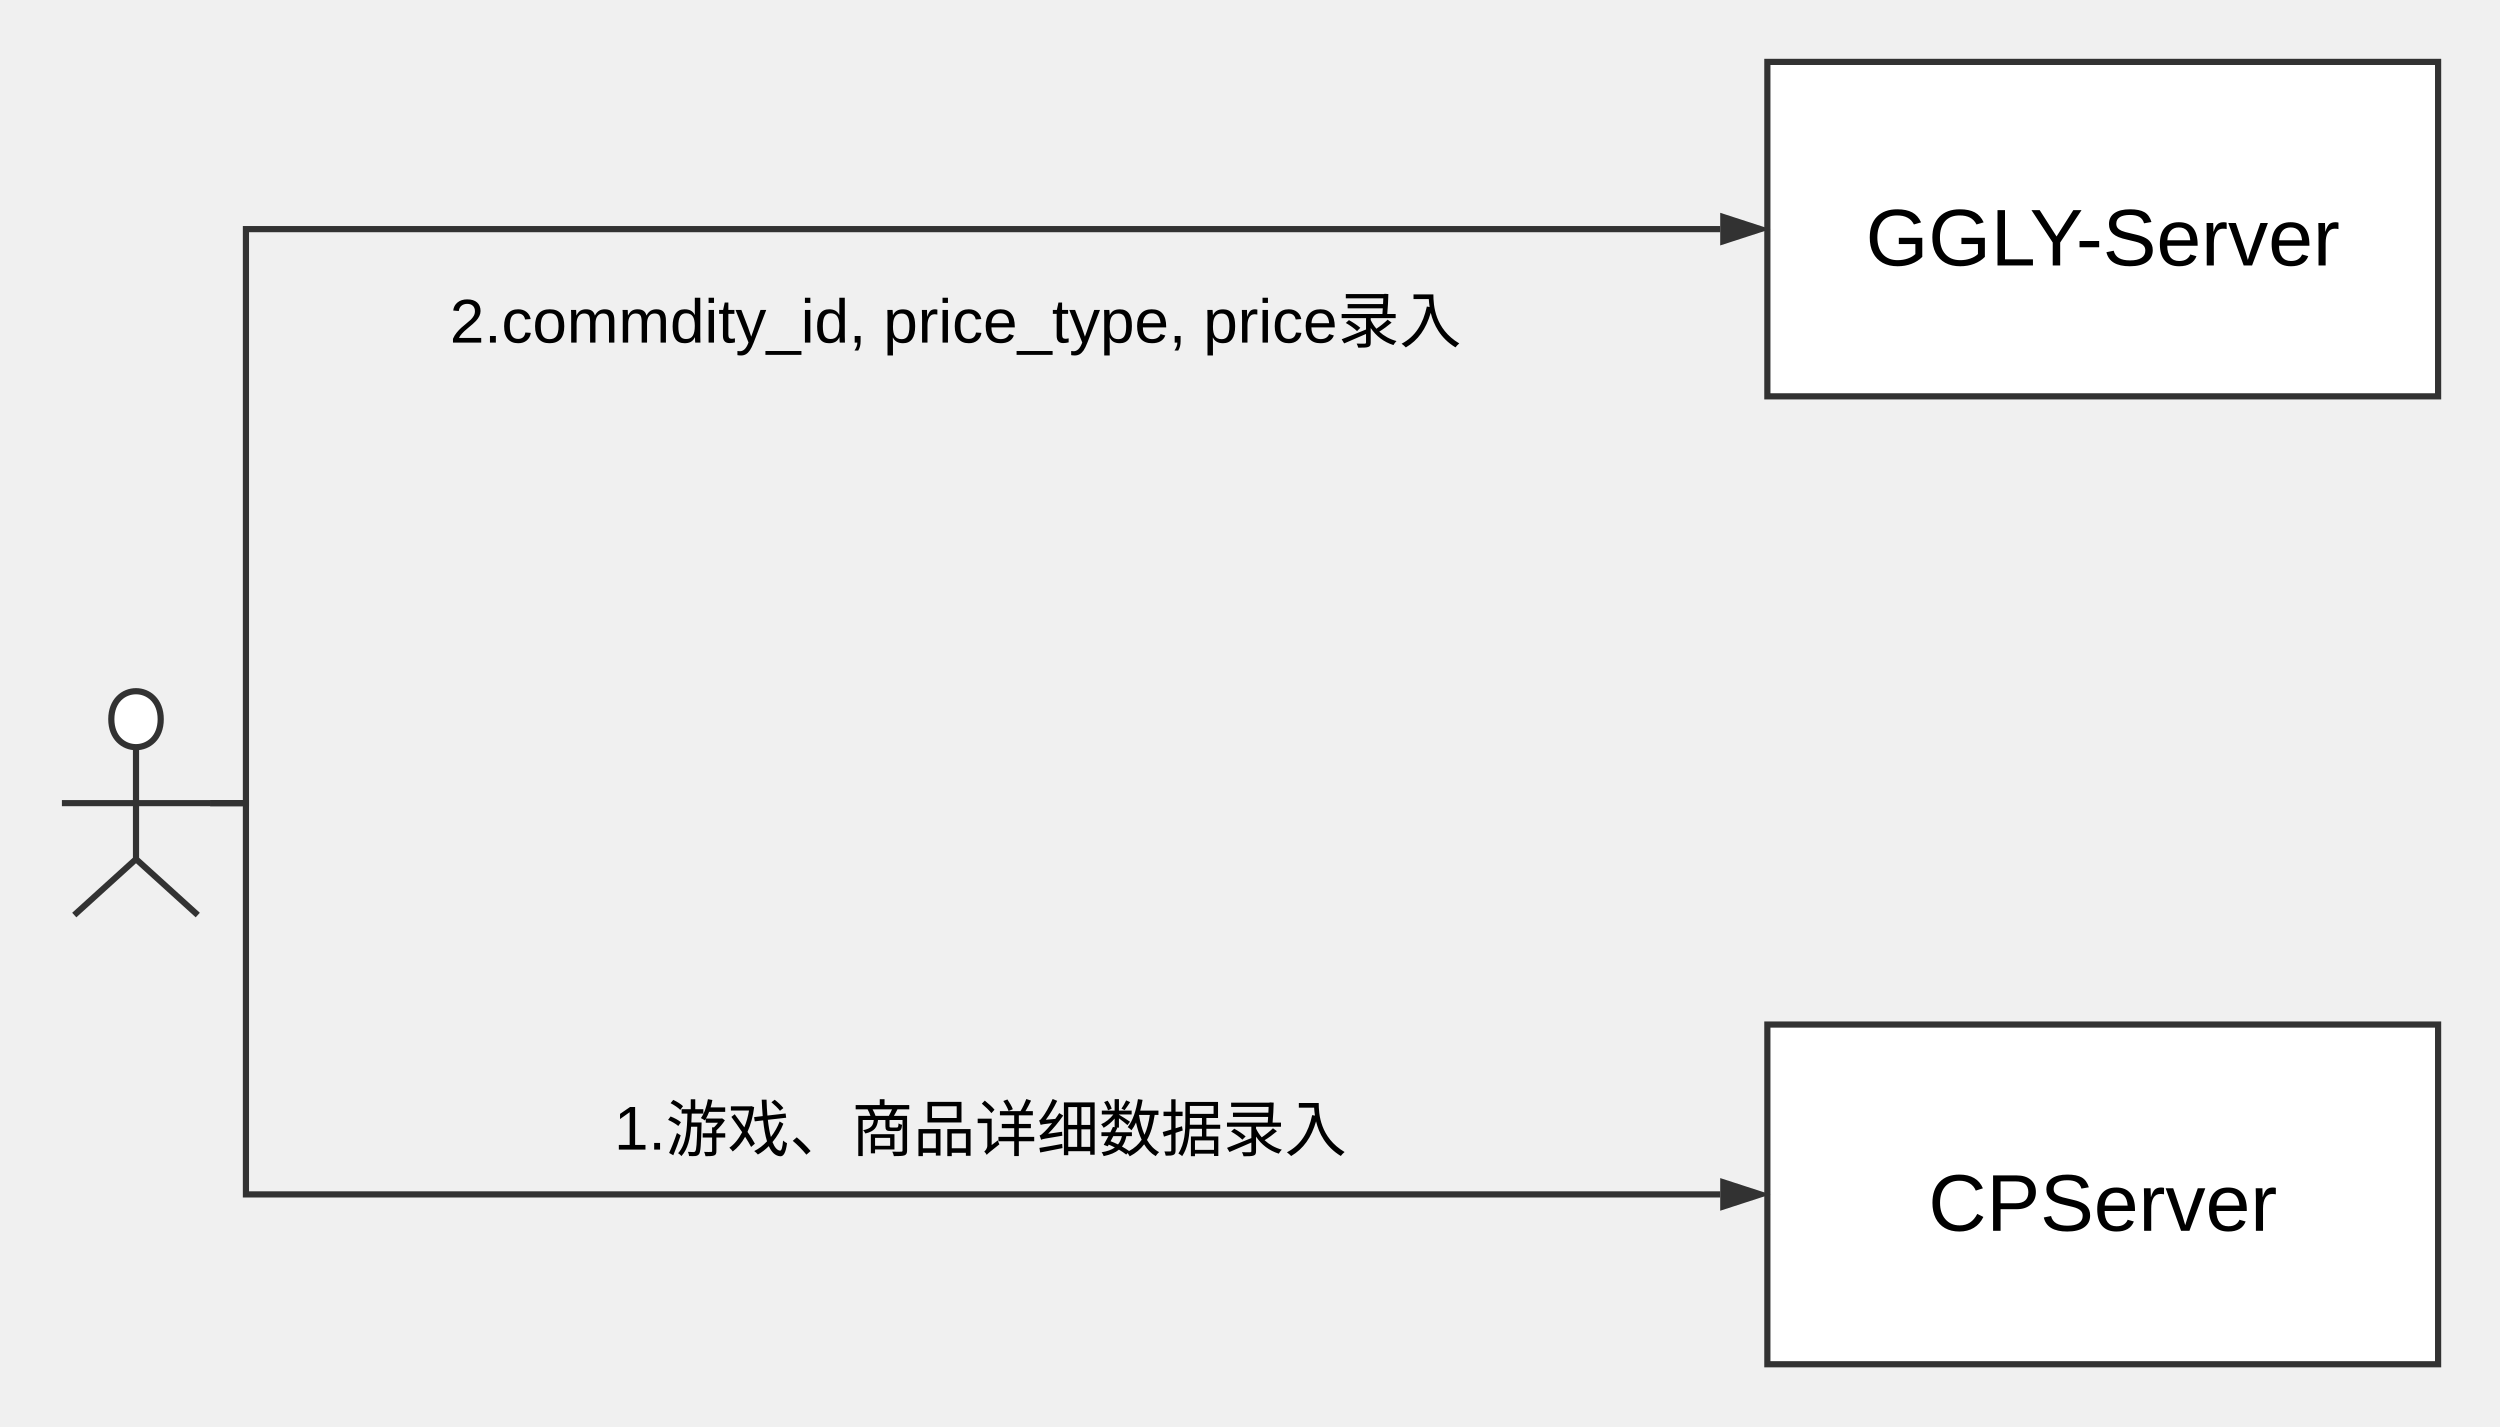
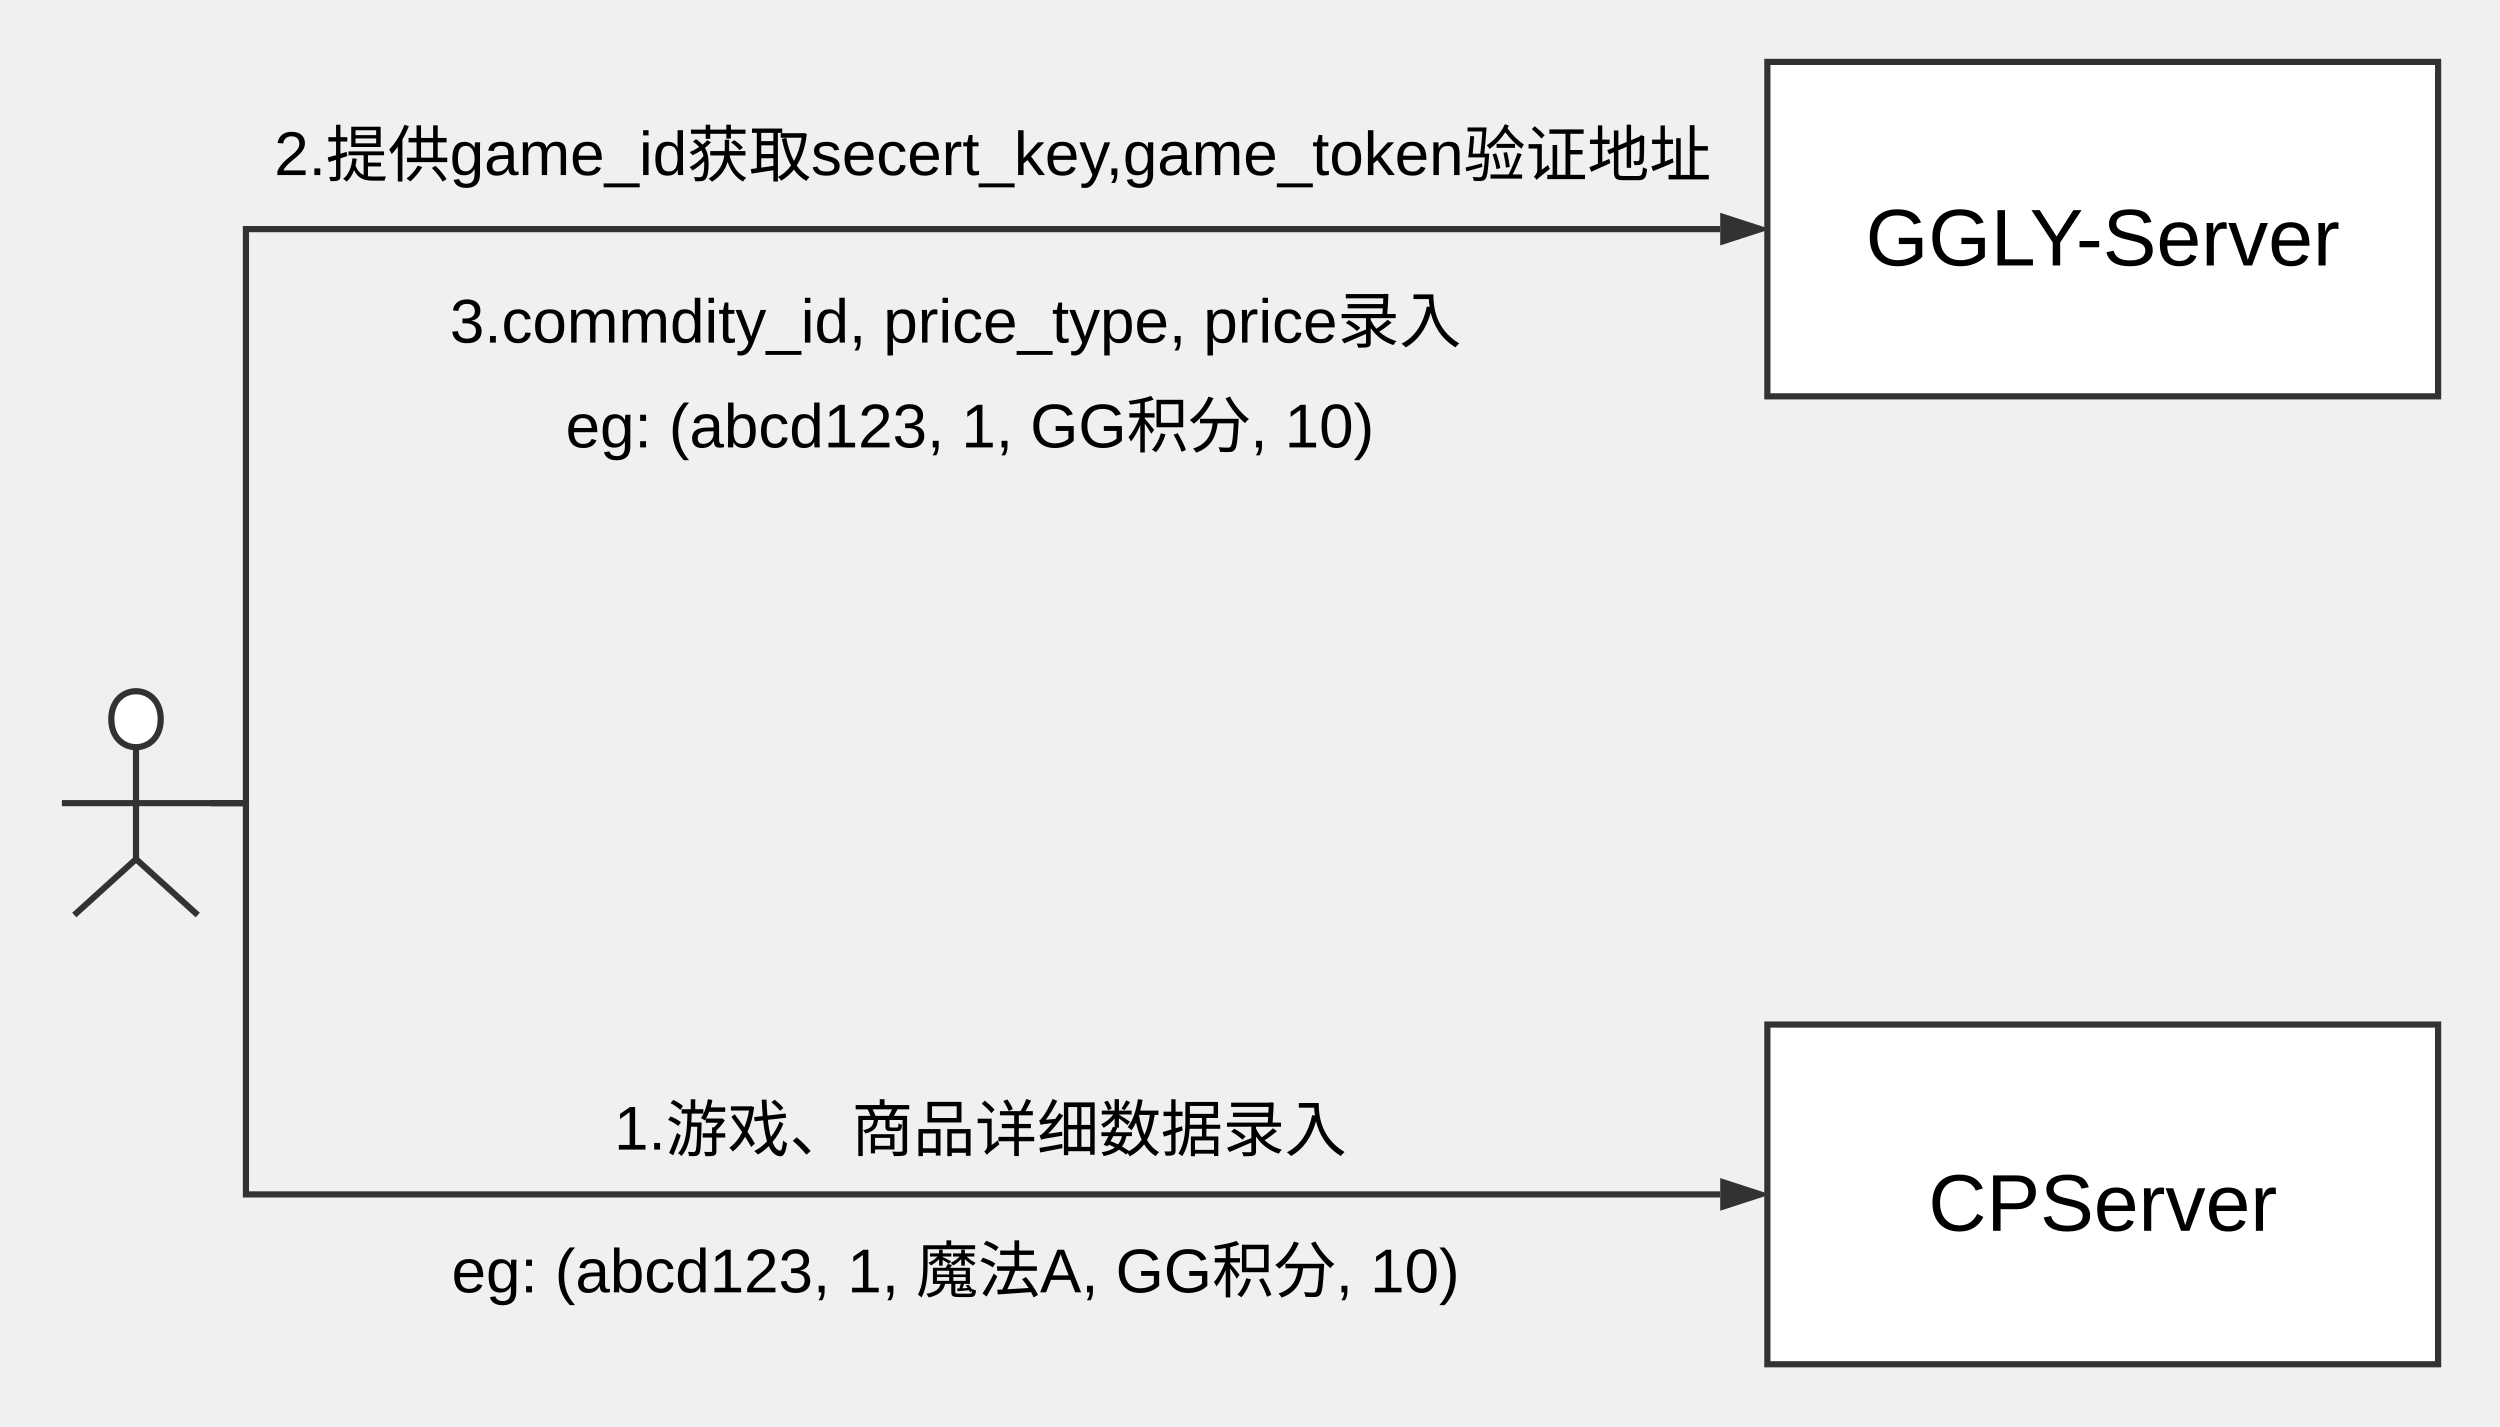
<svg xmlns="http://www.w3.org/2000/svg" id="drawing" version="1.1" width="807.748" height="460.792" viewBox="109.959 179.438 807.748 460.792">
  <defs id="SvgjsDefs1001">
    <marker id="SvgjsMarker1023" markerWidth="16.236" markerHeight="10.551" refX="-1" refY="3.899" viewBox="-1 -1.376 16.236 10.551" orient="auto" markerUnits="userSpaceOnUse">
      <path id="SvgjsPath1024" d="M12 3.899L0 7.798V0Z " stroke="#323232" stroke-width="2" fill="#323232" transform="matrix(1,0,0,1,0,0)" />
    </marker>
    <marker id="SvgjsMarker1030" markerWidth="16.236" markerHeight="10.551" refX="-1" refY="3.899" viewBox="-1 -1.376 16.236 10.551" orient="auto" markerUnits="userSpaceOnUse">
      <path id="SvgjsPath1031" d="M12 3.899L0 7.798V0Z " stroke="#323232" stroke-width="2" fill="#323232" transform="matrix(1,0,0,1,0,0)" />
    </marker>
  </defs>
  <g id="SvgjsG1007">
    <path id="SvgjsPath1008" d="M109.959 179.438H917.707V640.229H109.959V179.438Z " fill-opacity="0" fill="none" />
    <g id="SvgjsG1009">
      <g id="SvgjsG1010" transform="translate(129.9593 402.7683)" opacity="1">
        <path id="SvgjsPath1011" d="M15.963 9.04C15.963 -3.013 31.926 -3.013 31.926 9.04C31.926 21.094 15.963 21.094 15.963 9.04M23.944 18.081L23.944 54.242M23.944 54.242L3.991 72.323M23.944 54.242L43.898 72.323M0 36.162L47.889 36.162 " stroke-dasharray="none" stroke="#323232" stroke-width="2" fill="#ffffff" opacity="1" />
        <path id="SvgjsPath1012" d="M0 0L47.889 0L47.889 72.323L0 72.323Z " stroke-dasharray="none" stroke-width="0" stroke="#323232" fill="none" opacity="1" />
      </g>
      <g id="SvgjsG1013" transform="translate(680.9912 199.4375)" opacity="1">
        <path id="SvgjsPath1014" d="M0 0L216.716 0L216.716 108.059L0 108.059Z " stroke-dasharray="none" stroke="#323232" stroke-width="2" fill="#ffffff" opacity="1" />
        <g id="SvgjsG1015" transform="matrix(1 0 0 1 10 37.77964)" fill="#ffffff">
          <text id="SvgjsText1016" font-family="微软雅黑,黑体,Arial,SimSun" fill="#000000" font-size="26" font-weight="normal" font-style="normal" text-anchor="middle" text-decoration="blink" x="98.358" y="28">GGLY-Server</text>
        </g>
      </g>
      <g id="SvgjsG1017" transform="translate(680.9912 510.4681)" opacity="1">
        <path id="SvgjsPath1018" d="M0 0L216.716 0L216.716 109.761L0 109.761Z " stroke-dasharray="none" stroke="#323232" stroke-width="2" fill="#ffffff" opacity="1" />
        <g id="SvgjsG1019" transform="matrix(1 0 0 1 10 38.6305)" fill="#ffffff">
          <text id="SvgjsText1020" font-family="微软雅黑,黑体,Arial,SimSun" fill="#000000" font-size="26" font-weight="normal" font-style="normal" text-anchor="middle" text-decoration="blink" x="98.358" y="28">CPServer</text>
        </g>
      </g>
      <g id="SvgjsG1021">
        <path id="SvgjsPath1022" d="M177.848 438.93L189.42 438.93L189.42 253.467L665.755 253.467 " stroke-dasharray="none" stroke="#323232" stroke-width="2" fill="none" marker-end="url(#SvgjsMarker1023)" />
        <g id="SvgjsG1025" transform="matrix(1 0 0 1 329.0701 245.3422)">
          <path id="SvgjsPath1026" d="M0 0H0V0H0V0Z " fill="#ffffff" transform="translate(0 0)" />
          <text id="SvgjsText1027" font-family="Microsoft Yahei,SimSun" fill="#000000" font-size="13" font-weight="normal" font-style="normal" text-anchor="middle" text-decoration="blink" x="0" y="0" />
        </g>
      </g>
      <g id="SvgjsG1028">
        <path id="SvgjsPath1029" d="M177.848 438.93L189.42 438.93L189.42 565.349L665.755 565.349 " stroke-dasharray="none" stroke="#323232" stroke-width="2" fill="none" marker-end="url(#SvgjsMarker1030)" />
        <g id="SvgjsG1032" transform="matrix(1 0 0 1 358.5921 557.2236)">
          <path id="SvgjsPath1033" d="M0 0H0V0H0V0Z " fill="#ffffff" transform="translate(0 0)" />
          <text id="SvgjsText1034" font-family="Microsoft Yahei,SimSun" fill="#000000" font-size="13" font-weight="normal" font-style="normal" text-anchor="middle" text-decoration="blink" x="0" y="0" />
        </g>
      </g>
      <g id="SvgjsG1035" transform="translate(211.882 519.8448)" opacity="1">
        <path id="SvgjsPath1036" d="M0 0L429.659 0L429.659 44.384L0 44.384Z " stroke-dasharray="none" stroke-width="0" stroke="#323232" fill="none" opacity="1" />
        <g id="SvgjsG1037" transform="matrix(1 0 0 1 0 9.692161)" fill="#ffffff">
          <text id="SvgjsText1038" font-family="微软雅黑,黑体,Arial,SimSun" fill="#000000" font-size="20" font-weight="normal" font-style="normal" text-anchor="middle" text-decoration="blink" x="214.829" y="21.328">1.游戏、商品详细数据录入</text>
        </g>
      </g>
      <g id="SvgjsG1039" transform="translate(203.882 259.1125)" opacity="1">
        <path id="SvgjsPath1040" d="M0 0L429.659 0L429.659 44.384L0 44.384Z " stroke-dasharray="none" stroke-width="0" stroke="#323232" fill="none" opacity="1" />
        <g id="SvgjsG1041" transform="matrix(1 0 0 1 0 9.692161)" fill="#ffffff">
-           <text id="SvgjsText1042" font-family="微软雅黑,黑体,Arial,SimSun" fill="#000000" font-size="20" font-weight="normal" font-style="normal" text-anchor="middle" text-decoration="blink" x="214.829" y="21.328">2.commdity_id, price_type, price录入</text>
+           <text id="SvgjsText1042" font-family="微软雅黑,黑体,Arial,SimSun" fill="#000000" font-size="20" font-weight="normal" font-style="normal" text-anchor="middle" text-decoration="blink" x="214.829" y="21.328">3.commdity_id, price_type, price录入</text>
+         </g>
+       </g>
+       <g id="SvgjsG1043" transform="translate(183.815 213.6667)" opacity="1">
+         <path id="SvgjsPath1044" d="M0 0L493.793 0L493.793 27L0 27Z " stroke-dasharray="none" stroke-width="0" stroke="#323232" fill="none" opacity="1" />
+         <g id="SvgjsG1045" transform="matrix(1 0 0 1 0 1)" fill="#ffffff">
+           <text id="SvgjsText1046" font-family="微软雅黑,黑体,Arial,SimSun" fill="#000000" font-size="20" font-weight="normal" font-style="normal" text-anchor="middle" text-decoration="blink" x="246.896" y="21.328">2.提供game_id获取secert_key,game_token验证地址</text>
+         </g>
+       </g>
+       <g id="SvgjsG1047" transform="translate(237.3333 293.6667)" opacity="1">
+         <path id="SvgjsPath1048" d="M0 0L372 0L372 43L0 43Z " stroke-dasharray="none" stroke-width="0" stroke="#323232" fill="none" opacity="1" />
+         <g id="SvgjsG1049" transform="matrix(1 0 0 1 0 9)" fill="#ffffff">
+           <text id="SvgjsText1050" font-family="微软雅黑,黑体,Arial,SimSun" fill="#000000" font-size="20" font-weight="normal" font-style="normal" text-anchor="middle" text-decoration="blink" x="186" y="21.328">eg: (abcd123, 1, GG积分, 10)</text>
+         </g>
+       </g>
+       <g id="SvgjsG1051" transform="translate(232.7113 566.6667)" opacity="1">
+         <path id="SvgjsPath1052" d="M0 0L372 0L372 43L0 43Z " stroke-dasharray="none" stroke-width="0" stroke="#323232" fill="none" opacity="1" />
+         <g id="SvgjsG1053" transform="matrix(1 0 0 1 0 9)" fill="#ffffff">
+           <text id="SvgjsText1054" font-family="微软雅黑,黑体,Arial,SimSun" fill="#000000" font-size="20" font-weight="normal" font-style="normal" text-anchor="middle" text-decoration="blink" x="186" y="21.328">eg: (abcd123, 1, 魔法A, GG积分, 10)</text>
        </g>
      </g>
    </g>
  </g>
</svg>
